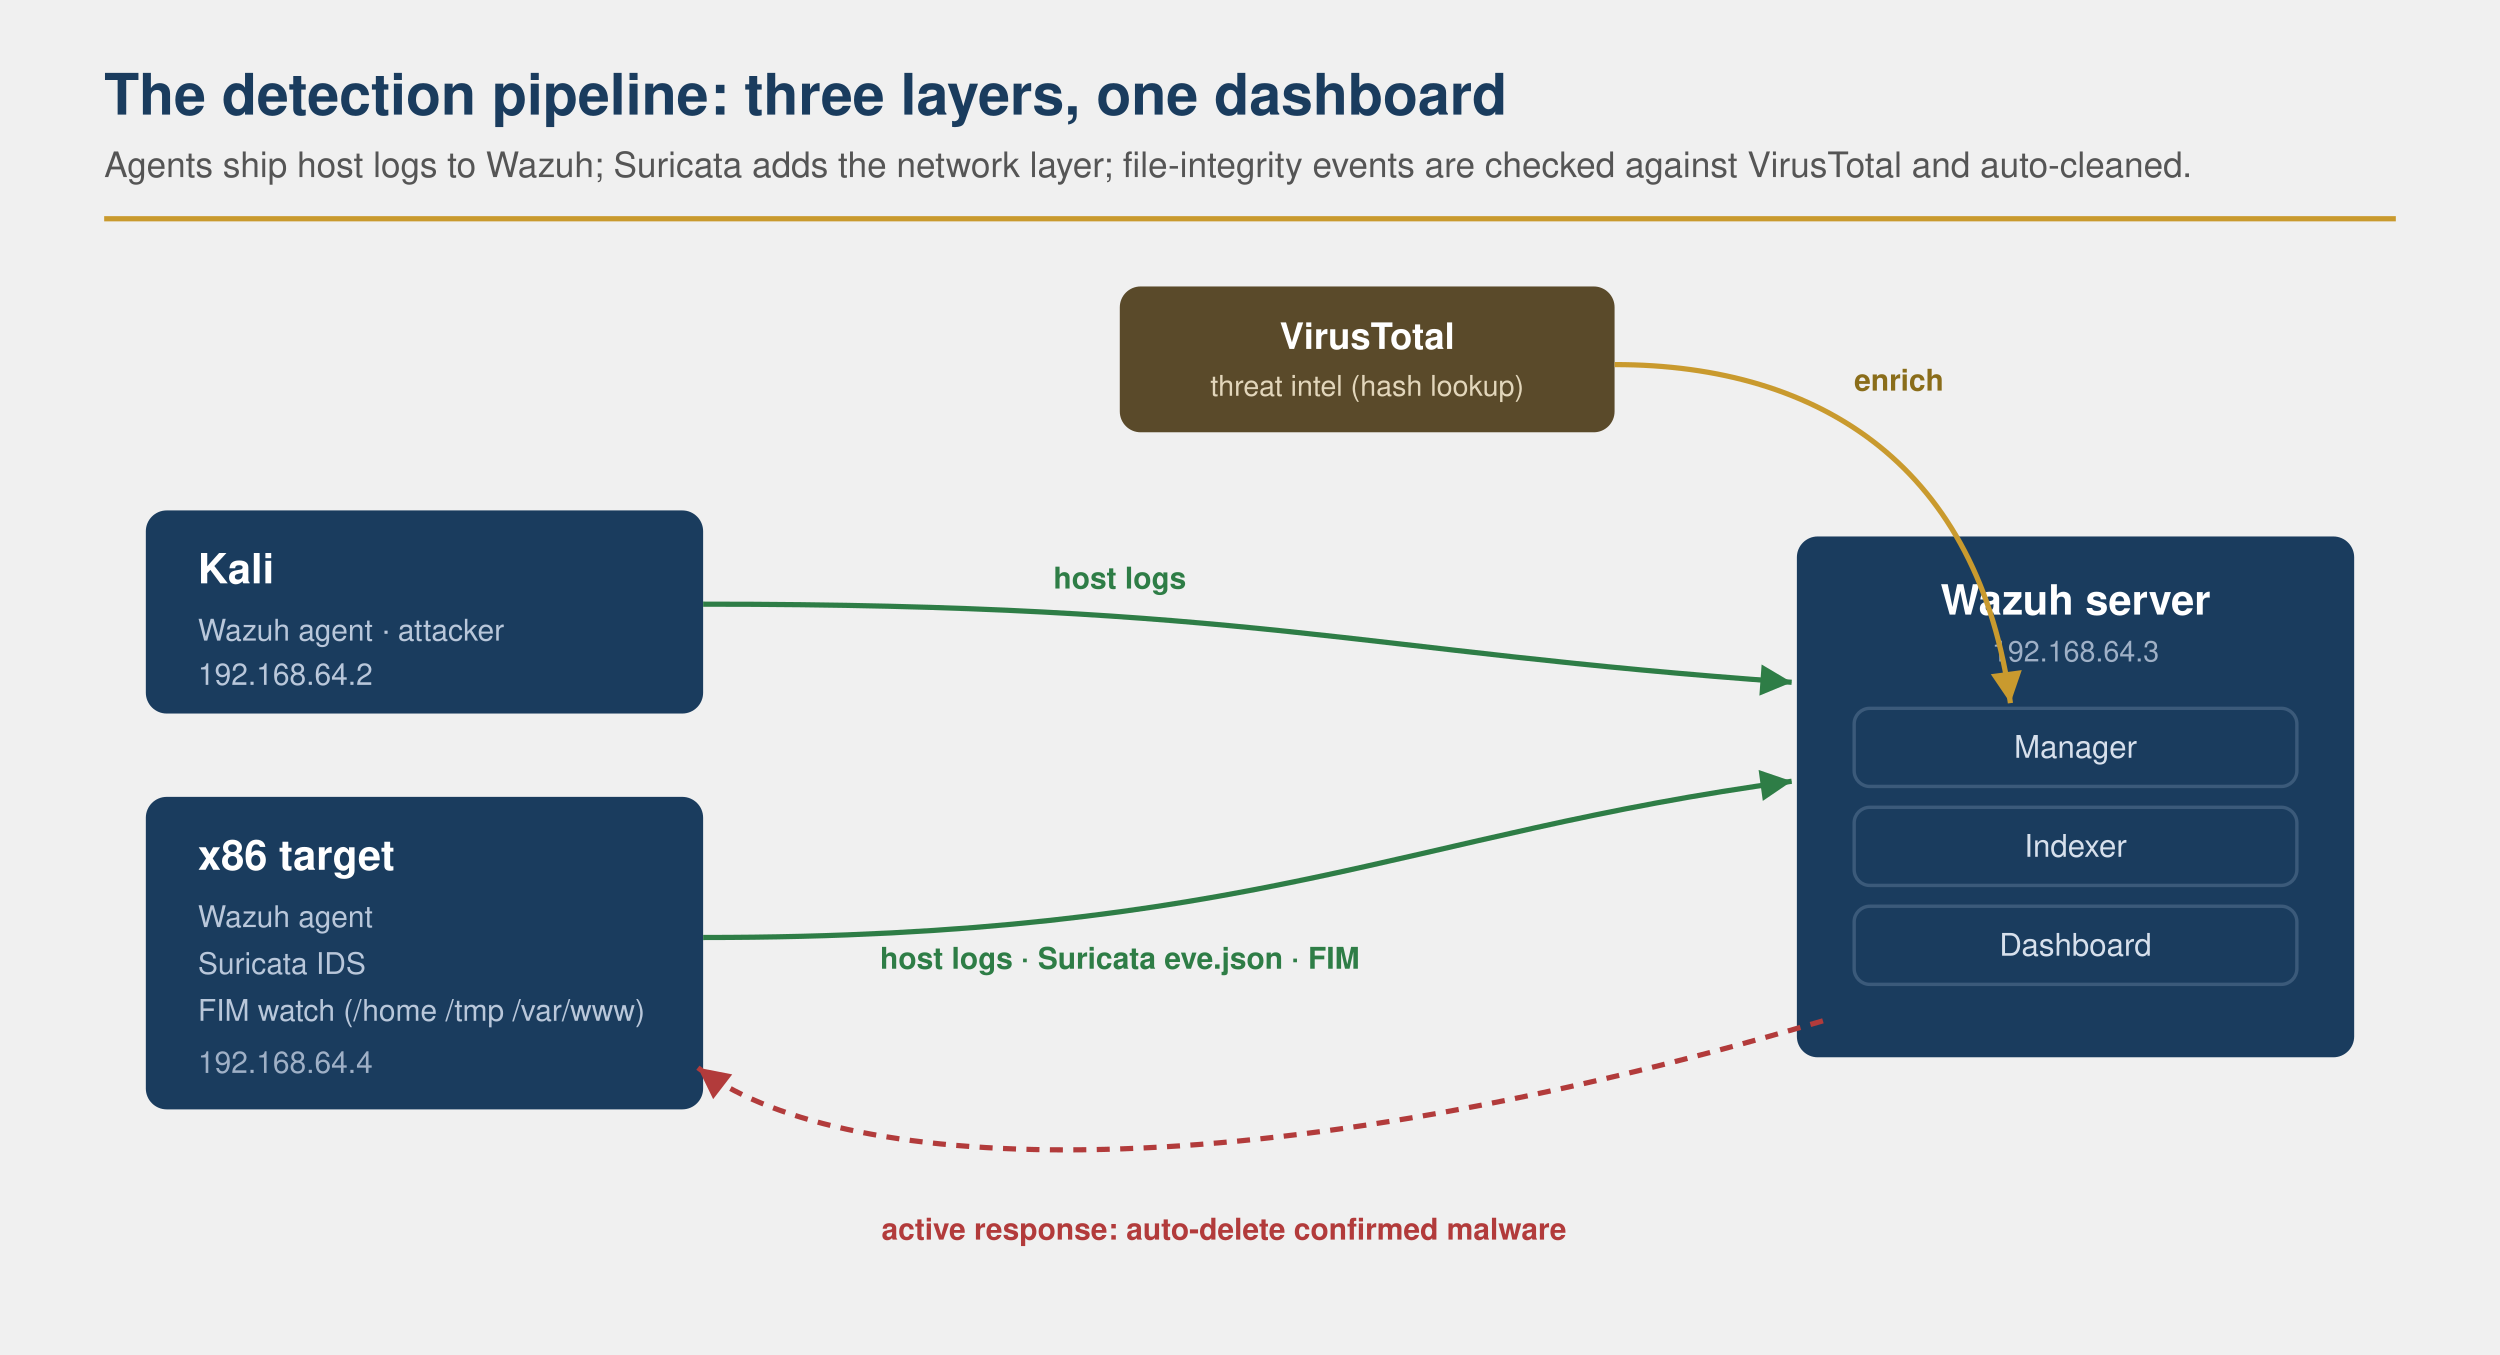
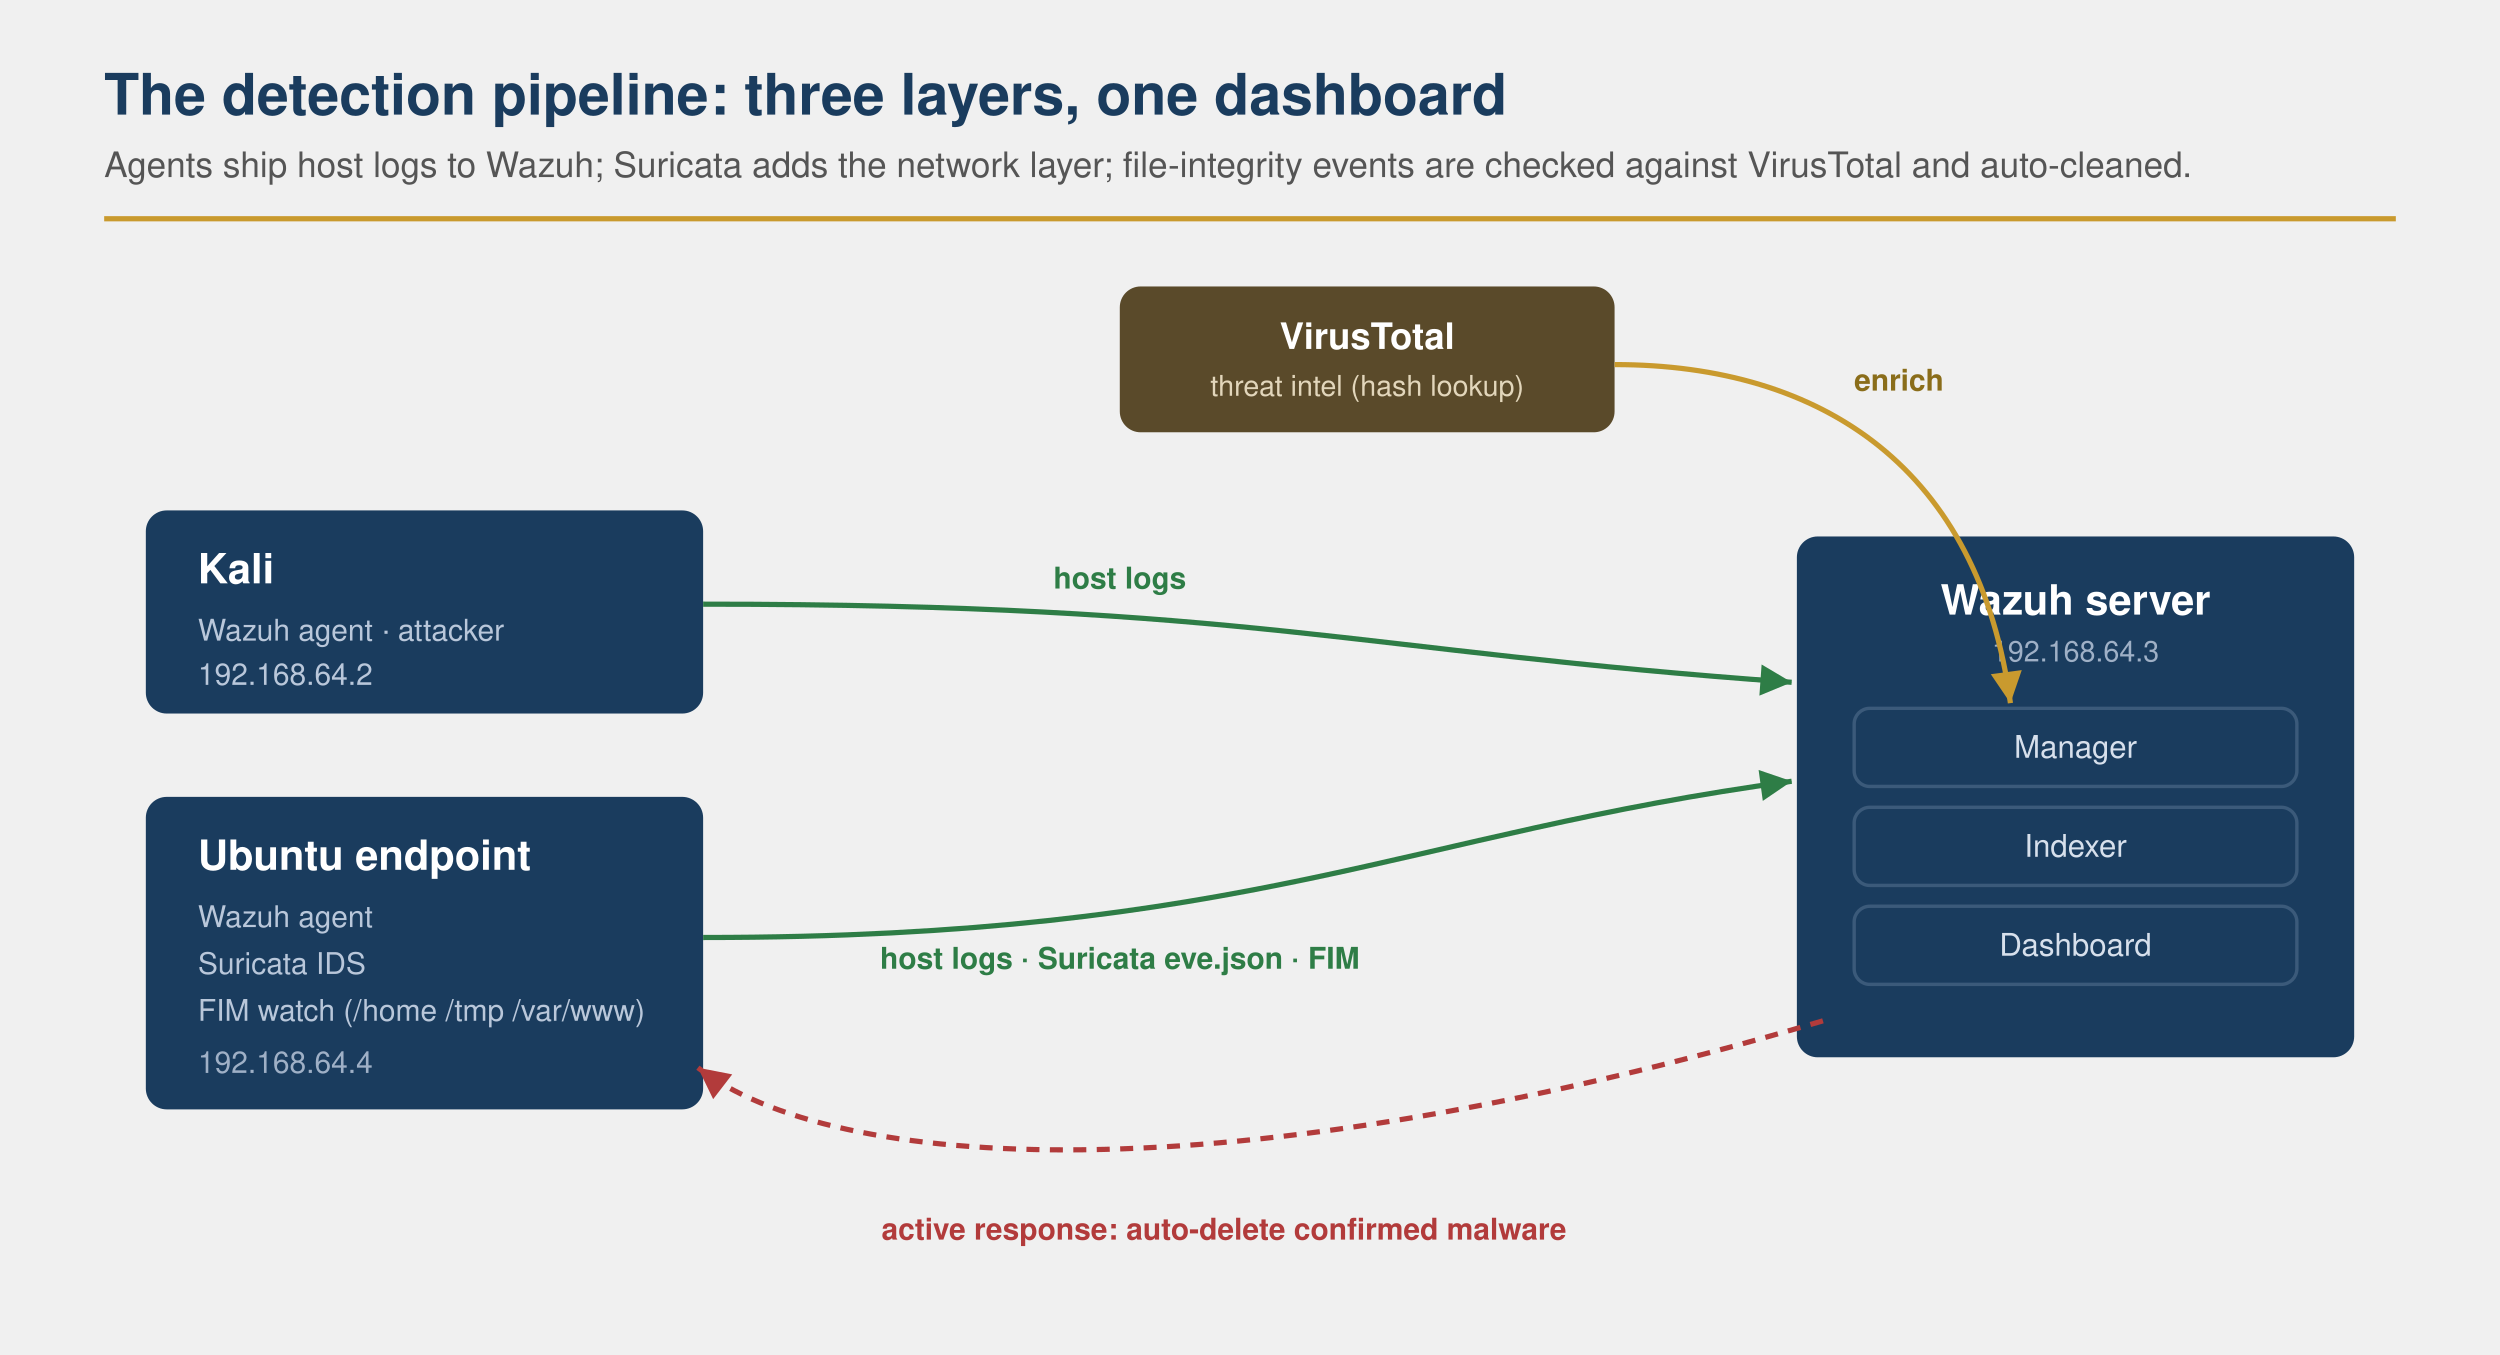
<svg xmlns="http://www.w3.org/2000/svg" viewBox="0 0 960 520" font-family="Helvetica, Arial, sans-serif">
  <defs>
    <marker id="g" markerWidth="9" markerHeight="9" refX="6" refY="3" orient="auto" markerUnits="strokeWidth">
      <path d="M0,0 L6,3 L0,6 Z" fill="#2e7d46" />
    </marker>
    <marker id="gold" markerWidth="9" markerHeight="9" refX="6" refY="3" orient="auto" markerUnits="strokeWidth">
      <path d="M0,0 L6,3 L0,6 Z" fill="#c99a2e" />
    </marker>
    <marker id="red" markerWidth="9" markerHeight="9" refX="6" refY="3" orient="auto" markerUnits="strokeWidth">
      <path d="M0,0 L6,3 L0,6 Z" fill="#b23b3b" />
    </marker>
  </defs>
  <text x="40" y="44" font-size="22" font-weight="700" fill="#1a3c5e">The detection pipeline: three layers, one dashboard</text>
  <text x="40" y="68" font-size="13.5" fill="#555555">Agents ship host logs to Wazuh; Suricata adds the network layer; file-integrity events are checked against VirusTotal and auto-cleaned.</text>
  <line x1="40" y1="84" x2="920" y2="84" stroke="#c99a2e" stroke-width="2" />
  <rect x="430" y="110" width="190" height="56" rx="8" fill="#5a4a2a" />
  <text x="525" y="134" font-size="14" font-weight="700" fill="#ffffff" text-anchor="middle">VirusTotal</text>
  <text x="525" y="152" font-size="11" fill="#e2d6bb" text-anchor="middle">threat intel (hash lookup)</text>
  <rect x="56" y="196" width="214" height="78" rx="8" fill="#1a3c5e" />
  <text x="76" y="224" font-size="16" font-weight="700" fill="#ffffff">Kali</text>
  <text x="76" y="246" font-size="11.5" fill="#b9c7da">Wazuh agent · attacker</text>
  <text x="76" y="263" font-size="11.5" fill="#b9c7da">192.168.64.2</text>
  <rect x="56" y="306" width="214" height="120" rx="8" fill="#1a3c5e" />
-   <text x="76" y="334" font-size="16" font-weight="700" fill="#ffffff">x86 target</text>
+   <text x="76" y="334" font-size="16" font-weight="700" fill="#ffffff">Ubuntu endpoint</text>
  <text x="76" y="356" font-size="11.5" fill="#b9c7da">Wazuh agent</text>
  <text x="76" y="374" font-size="11.5" fill="#b9c7da">Suricata IDS</text>
  <text x="76" y="392" font-size="11.5" fill="#b9c7da">FIM watch (/home /tmp /var/www)</text>
  <text x="76" y="412" font-size="11.5" fill="#9fb0c6">192.168.64.4</text>
  <rect x="690" y="206" width="214" height="200" rx="8" fill="#1a3c5e" />
  <text x="797" y="236" font-size="16" font-weight="700" fill="#ffffff" text-anchor="middle">Wazuh server</text>
  <text x="797" y="254" font-size="11" fill="#9fb0c6" text-anchor="middle">192.168.64.3</text>
  <rect x="712" y="272" width="170" height="30" rx="6" fill="none" stroke="#3b5a7a" stroke-width="1.3" />
  <text x="797" y="291" font-size="12" fill="#d7e0ec" text-anchor="middle">Manager</text>
  <rect x="712" y="310" width="170" height="30" rx="6" fill="none" stroke="#3b5a7a" stroke-width="1.3" />
  <text x="797" y="329" font-size="12" fill="#d7e0ec" text-anchor="middle">Indexer</text>
  <rect x="712" y="348" width="170" height="30" rx="6" fill="none" stroke="#3b5a7a" stroke-width="1.3" />
  <text x="797" y="367" font-size="12" fill="#d7e0ec" text-anchor="middle">Dashboard</text>
  <path d="M270 232 C 480 232, 520 250, 688 262" fill="none" stroke="#2e7d46" stroke-width="2" marker-end="url(#g)" />
  <text x="430" y="226" font-size="11.5" font-weight="700" fill="#2e7d46" text-anchor="middle">host logs</text>
  <path d="M270 360 C 480 360, 540 320, 688 300" fill="none" stroke="#2e7d46" stroke-width="2" marker-end="url(#g)" />
  <text x="430" y="372" font-size="11.5" font-weight="700" fill="#2e7d46" text-anchor="middle">host logs · Suricata eve.json · FIM</text>
  <path d="M620 140 C 700 140, 760 180, 772 270" fill="none" stroke="#c99a2e" stroke-width="2" marker-end="url(#gold)" />
  <text x="712" y="150" font-size="11.5" font-weight="700" fill="#8a6d1a">enrich</text>
  <path d="M700 392 C 470 460, 320 450, 268 410" fill="none" stroke="#b23b3b" stroke-width="2" stroke-dasharray="5 4" marker-end="url(#red)" />
  <text x="470" y="476" font-size="11.5" font-weight="700" fill="#b23b3b" text-anchor="middle">active response: auto-delete confirmed malware</text>
</svg>
